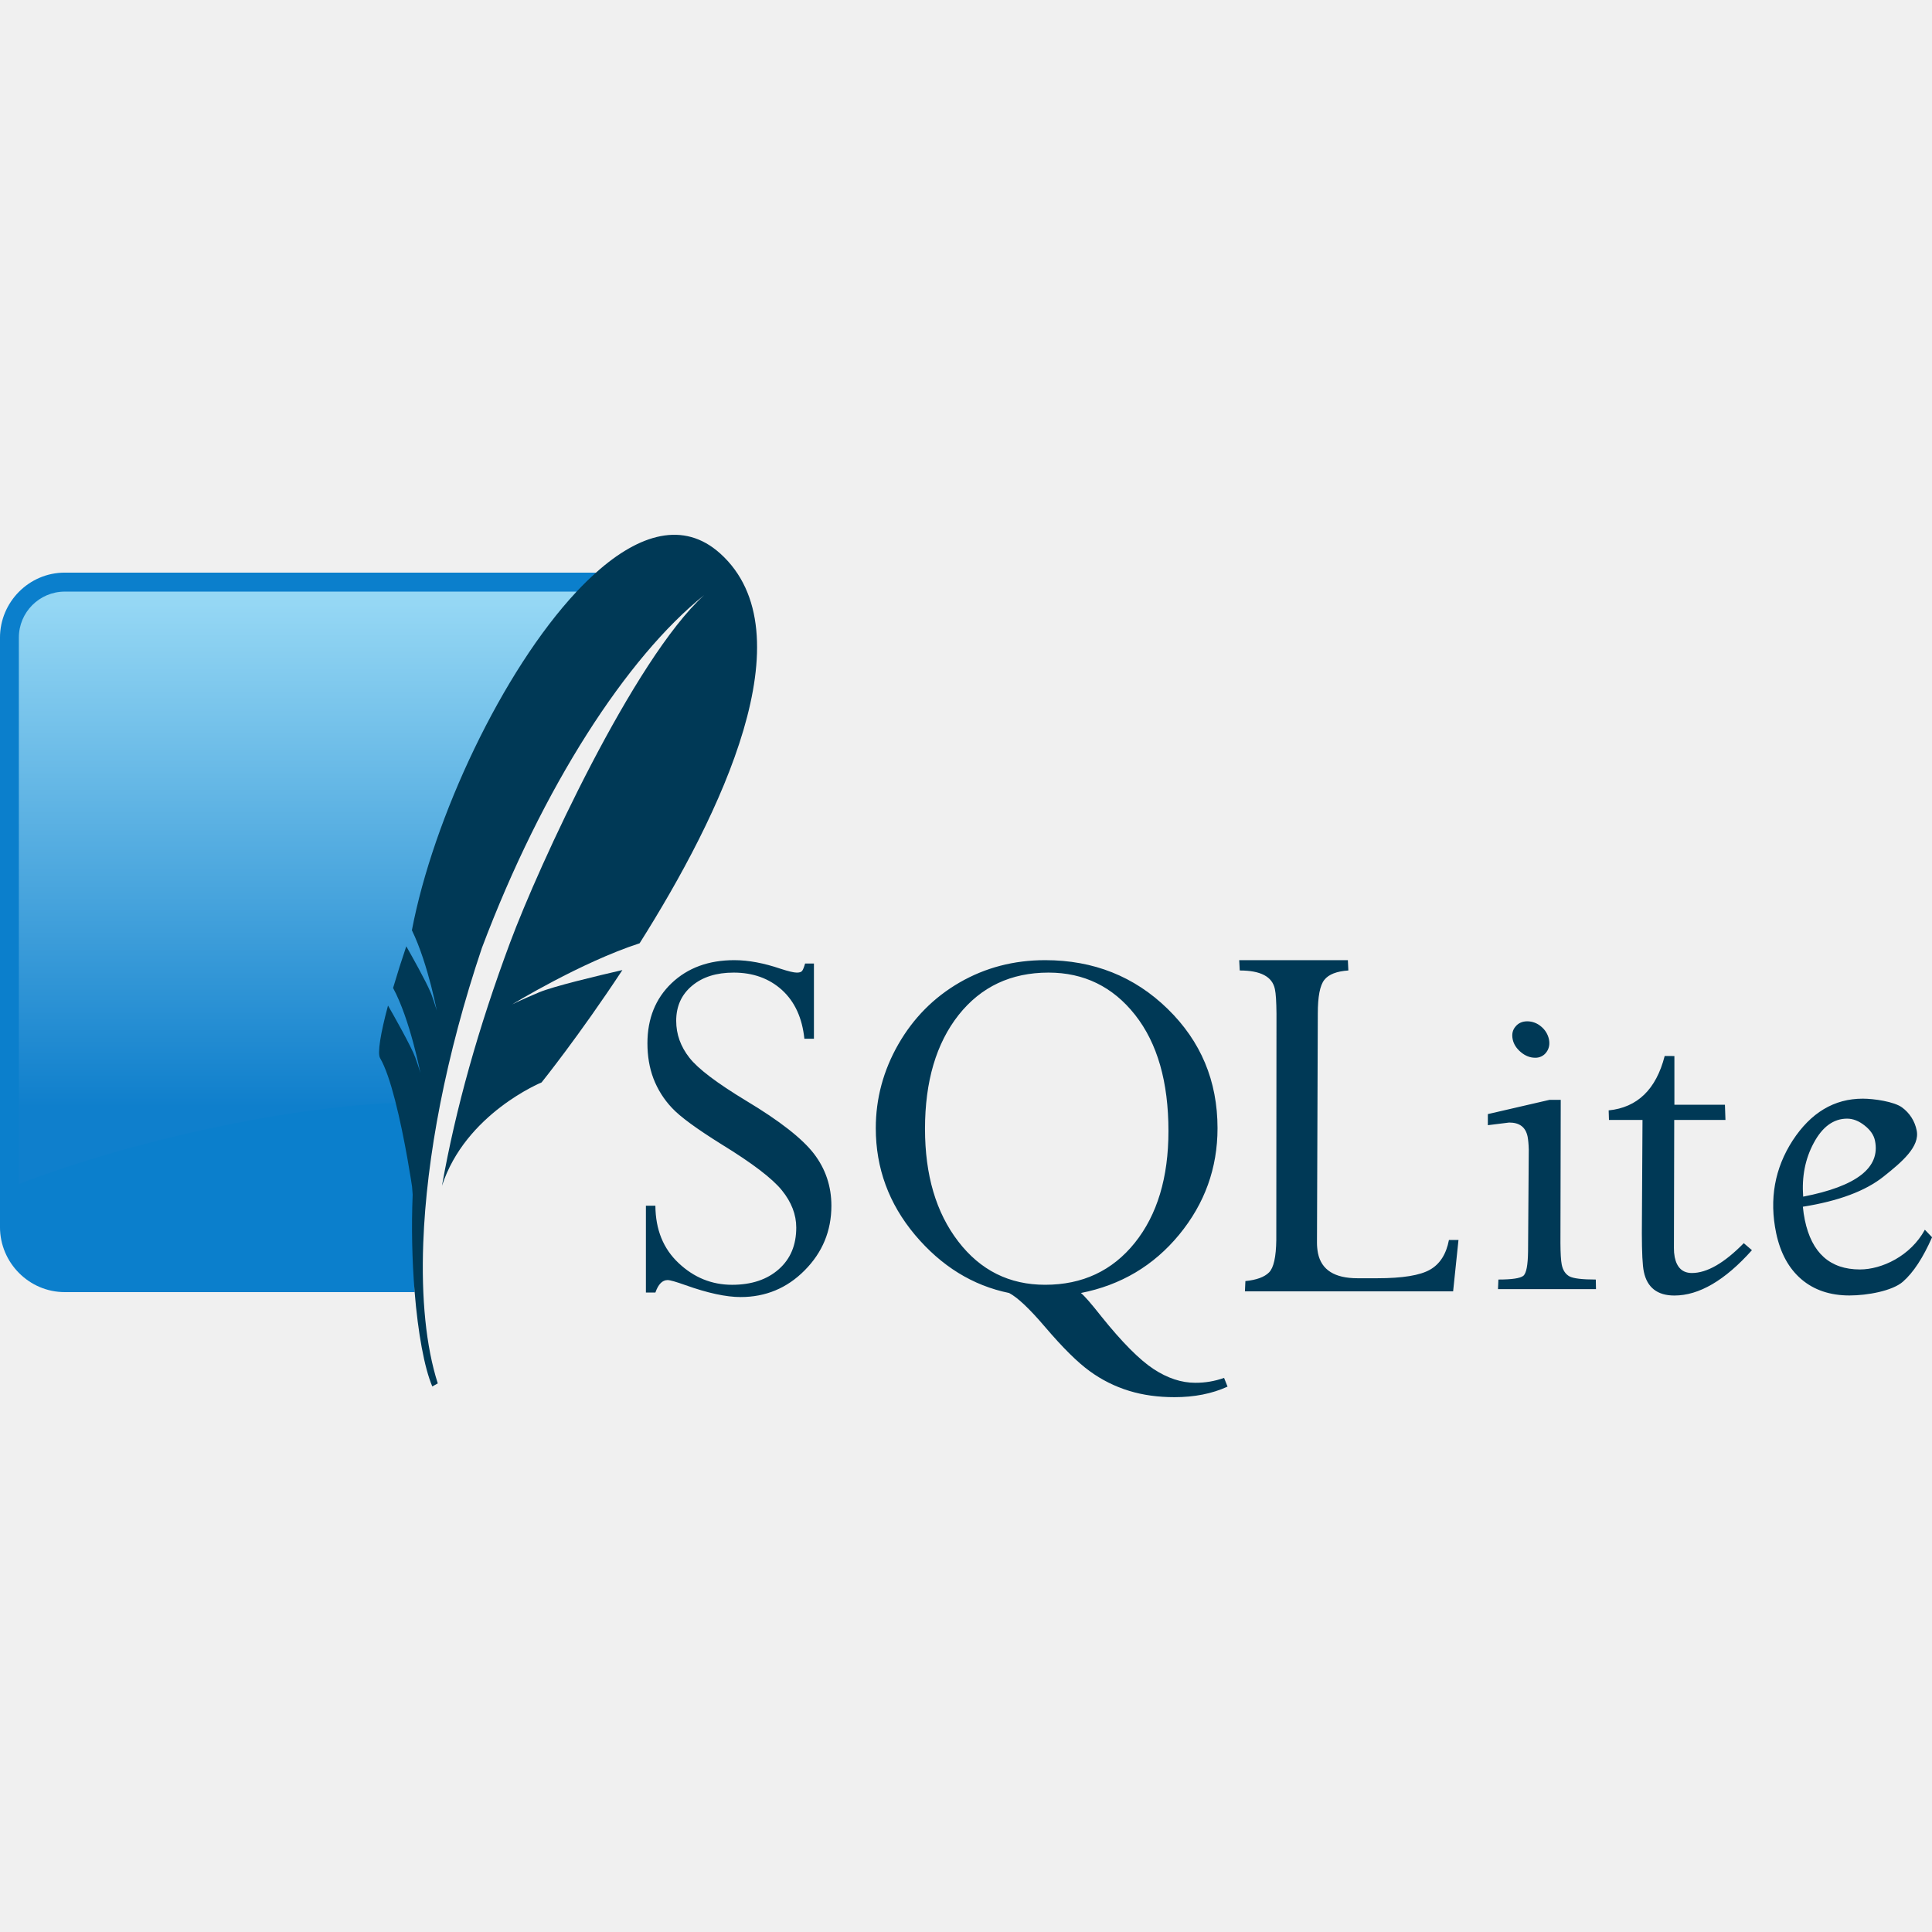
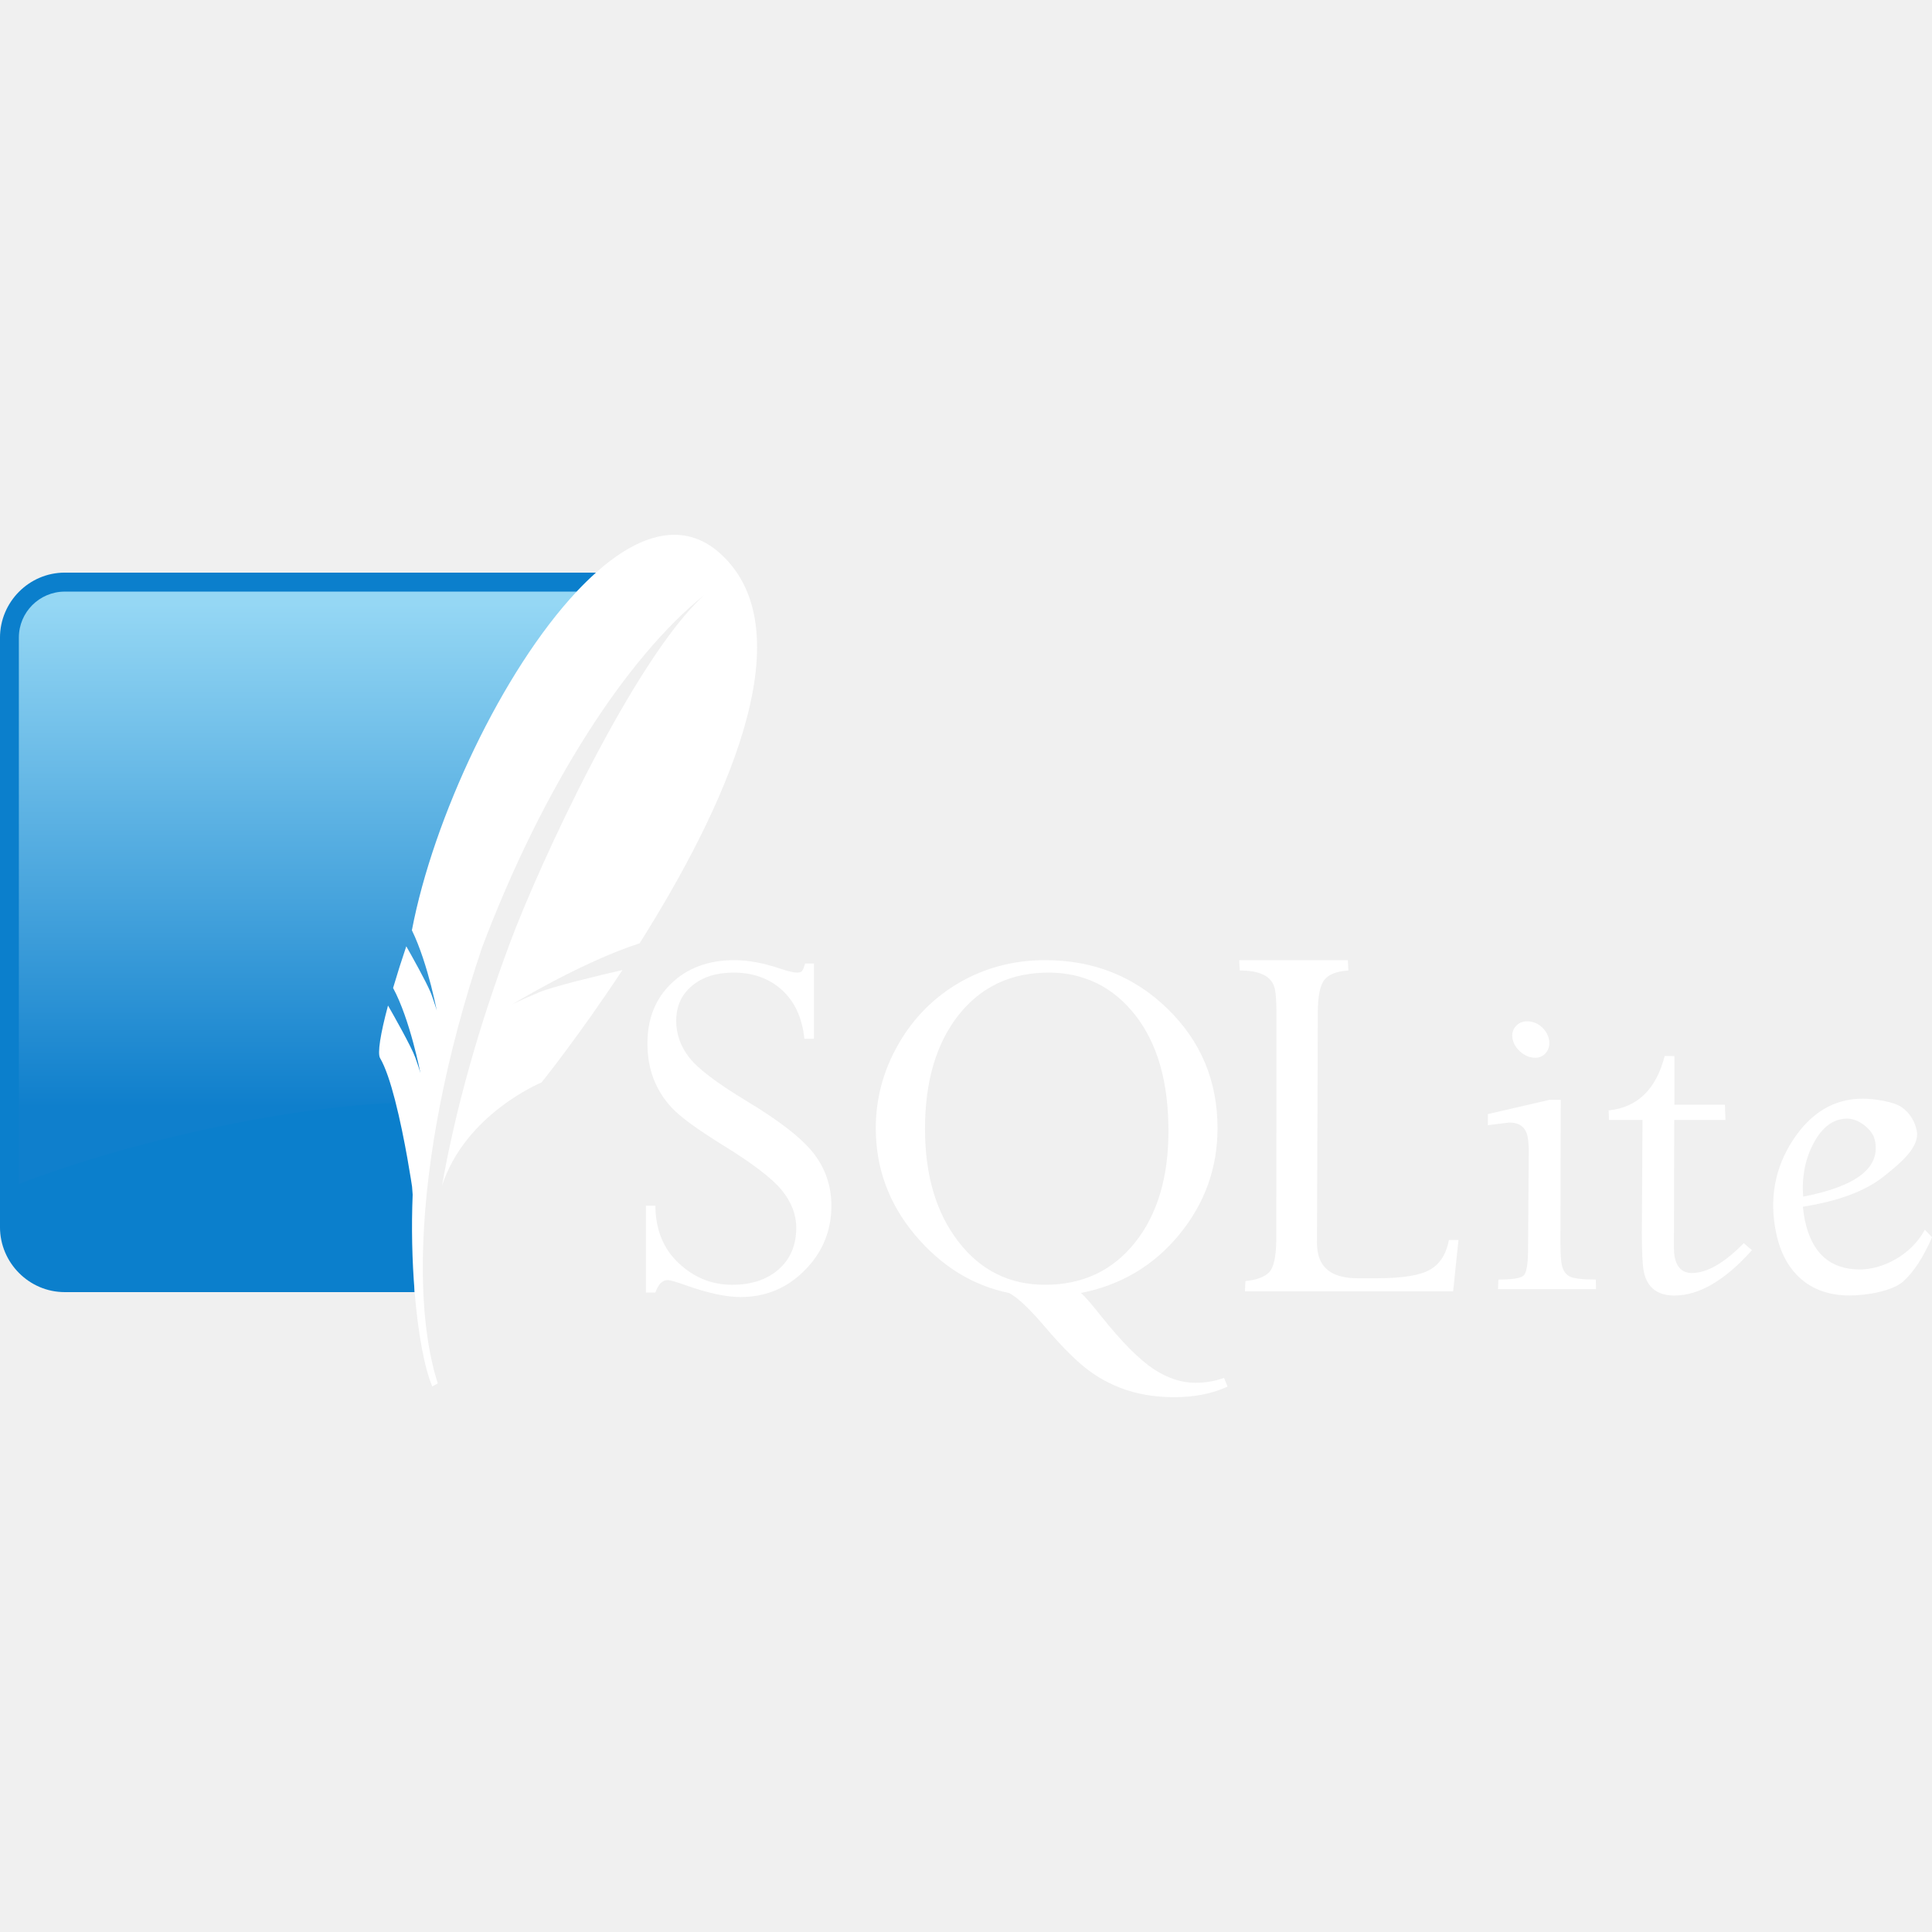
<svg xmlns="http://www.w3.org/2000/svg" viewBox="0 0 128 128">
  <defs>
    <linearGradient id="sqlite-original-wordmark-a" x1="-15.615" x2="-6.741" y1="-9.108" y2="-9.108" gradientTransform="matrix(0 4.0868 -4.0632 0 -14.448 103.81)" gradientUnits="userSpaceOnUse">
      <stop stop-color="#95d7f4" offset="0" />
      <stop stop-color="#0f7fcc" offset=".92" />
      <stop stop-color="#0f7fcc" offset="1" />
    </linearGradient>
  </defs>
-   <path d="M48.648 63.613c-1.703 0-3.09.512-4.156 1.527-1.063 1.016-1.598 2.348-1.598 3.98 0 .845.129 1.618.395 2.325a5.894 5.894 0 001.23 1.957c.55.594 1.656 1.395 3.3 2.422 2.024 1.242 3.345 2.25 3.981 3.035s.954 1.61.954 2.469c0 1.148-.375 2.07-1.153 2.758-.773.687-1.808 1.035-3.097 1.035-1.352 0-2.532-.484-3.543-1.438-1.016-.953-1.528-2.214-1.54-3.8h-.628v5.75h.628c.192-.547.461-.825.809-.825.168 0 .559.114 1.172.332 1.488.532 2.707.793 3.668.793 1.652 0 3.07-.586 4.242-1.77 1.176-1.183 1.77-2.612 1.77-4.28 0-1.293-.391-2.446-1.157-3.446-.773-1.004-2.265-2.175-4.5-3.515-1.921-1.164-3.171-2.106-3.75-2.844s-.875-1.55-.875-2.445c0-.973.356-1.746 1.055-2.328.695-.579 1.606-.868 2.754-.868 1.281 0 2.356.387 3.203 1.157.848.777 1.336 1.847 1.48 3.226h.633v-4.984h-.585c-.075.258-.141.418-.2.492-.062.074-.172.11-.347.11-.2 0-.563-.087-1.078-.255-1.106-.375-2.125-.57-3.067-.57zm20.598 0c-2.078 0-3.965.496-5.672 1.48-1.707.989-3.058 2.352-4.058 4.094-.993 1.739-1.493 3.59-1.493 5.559 0 2.644.864 5.004 2.598 7.07 1.742 2.067 3.82 3.356 6.234 3.848.555.289 1.348 1.035 2.383 2.25 1.16 1.36 2.149 2.344 2.961 2.93a8.746 8.746 0 002.61 1.304c.921.282 1.921.418 3.003.418 1.309 0 2.485-.226 3.516-.699l-.23-.578a5.566 5.566 0 01-1.915.324c-.91 0-1.835-.305-2.761-.914s-2.086-1.773-3.461-3.488c-.649-.824-1.098-1.344-1.348-1.547 2.64-.52 4.817-1.805 6.512-3.867s2.539-4.414 2.539-7.051c0-3.133-1.106-5.762-3.305-7.906-2.199-2.145-4.906-3.227-8.113-3.227zm12.855 0l.035.684c1.383 0 2.156.406 2.328 1.23.067.297.098.844.106 1.625l-.012 15c-.016 1.121-.172 1.836-.477 2.145-.304.308-.824.503-1.57.578l-.031.68h13.793l.355-3.403h-.632c-.176.926-.59 1.59-1.25 1.965-.657.379-1.82.57-3.5.57h-1.309c-1.512 0-2.387-.55-2.617-1.656a3.677 3.677 0 01-.067-.715l.055-15.164c0-1.117.14-1.867.434-2.234.289-.367.824-.57 1.59-.621l-.032-.684zm-12.633.824c2.34 0 4.258.93 5.734 2.801 1.48 1.879 2.211 4.445 2.211 7.695 0 3.082-.742 5.551-2.23 7.407-1.489 1.855-3.473 2.78-5.938 2.78-2.367 0-4.285-.952-5.758-2.87-1.472-1.914-2.203-4.399-2.203-7.461 0-3.14.739-5.656 2.223-7.54 1.485-1.874 3.473-2.812 5.961-2.812zm31.723 3.227c-.332 0-.594.117-.781.344-.2.23-.258.507-.192.843.067.332.254.614.547.86.285.238.602.367.938.367a.884.884 0 00.75-.367c.18-.246.234-.528.168-.86a1.497 1.497 0 00-.52-.843 1.415 1.415 0 00-.91-.344zm9.098 2.3c-.567 2.212-1.809 3.41-3.711 3.602l.02.633h2.222l-.043 7.496c.004 1.281.04 2.133.133 2.567.219 1.039.894 1.57 2.023 1.57 1.633 0 3.348-1 5.137-3.004l-.54-.465c-1.292 1.316-2.437 1.977-3.437 1.977-.617 0-.996-.352-1.14-1.055a3.007 3.007 0 01-.051-.602l.02-8.484h3.394l-.035-1.008h-3.348v-3.226zm13.125 2.825c-1.899 0-3.442.93-4.645 2.77-1.191 1.843-1.562 3.886-1.094 6.136.278 1.316.829 2.336 1.672 3.059.84.718 1.91 1.074 3.184 1.074 1.187 0 2.84-.301 3.539-.91.695-.606 1.34-1.594 1.934-2.946l-.477-.5c-.95 1.75-2.86 2.633-4.3 2.633-1.985 0-3.196-1.094-3.65-3.265a7.612 7.612 0 01-.132-.891c2.36-.375 4.145-1.04 5.348-2 1.21-.961 2.418-1.984 2.191-3.059a2.469 2.469 0 00-.973-1.523c-.515-.379-1.851-.578-2.597-.578zm-20.75.078l-4.09.945v.735l1.414-.176c.688 0 1.09.308 1.219.93.039.21.07.5.078.867l-.047 6.73c-.012.926-.113 1.469-.32 1.633-.207.16-.754.242-1.645.242l-.027.637h6.492l-.012-.637c-.898 0-1.484-.07-1.746-.21-.254-.141-.433-.391-.511-.778-.055-.277-.082-.758-.086-1.422l.02-9.496zm19.71 1.246c.395 0 .778.152 1.16.453.384.3.614.64.688 1.004.371 1.785-1.207 3.023-4.757 3.711-.098-1.305.125-2.488.699-3.555.57-1.07 1.312-1.613 2.21-1.613z" fill="#003956" />
+   <path d="M48.648 63.613c-1.703 0-3.09.512-4.156 1.527-1.063 1.016-1.598 2.348-1.598 3.98 0 .845.129 1.618.395 2.325a5.894 5.894 0 001.23 1.957c.55.594 1.656 1.395 3.3 2.422 2.024 1.242 3.345 2.25 3.981 3.035s.954 1.61.954 2.469c0 1.148-.375 2.07-1.153 2.758-.773.687-1.808 1.035-3.097 1.035-1.352 0-2.532-.484-3.543-1.438-1.016-.953-1.528-2.214-1.54-3.8h-.628v5.75h.628c.192-.547.461-.825.809-.825.168 0 .559.114 1.172.332 1.488.532 2.707.793 3.668.793 1.652 0 3.07-.586 4.242-1.77 1.176-1.183 1.77-2.612 1.77-4.28 0-1.293-.391-2.446-1.157-3.446-.773-1.004-2.265-2.175-4.5-3.515-1.921-1.164-3.171-2.106-3.75-2.844s-.875-1.55-.875-2.445c0-.973.356-1.746 1.055-2.328.695-.579 1.606-.868 2.754-.868 1.281 0 2.356.387 3.203 1.157.848.777 1.336 1.847 1.48 3.226h.633v-4.984h-.585c-.075.258-.141.418-.2.492-.062.074-.172.11-.347.11-.2 0-.563-.087-1.078-.255-1.106-.375-2.125-.57-3.067-.57zm20.598 0c-2.078 0-3.965.496-5.672 1.48-1.707.989-3.058 2.352-4.058 4.094-.993 1.739-1.493 3.59-1.493 5.559 0 2.644.864 5.004 2.598 7.07 1.742 2.067 3.82 3.356 6.234 3.848.555.289 1.348 1.035 2.383 2.25 1.16 1.36 2.149 2.344 2.961 2.93a8.746 8.746 0 002.61 1.304c.921.282 1.921.418 3.003.418 1.309 0 2.485-.226 3.516-.699l-.23-.578a5.566 5.566 0 01-1.915.324c-.91 0-1.835-.305-2.761-.914s-2.086-1.773-3.461-3.488c-.649-.824-1.098-1.344-1.348-1.547 2.64-.52 4.817-1.805 6.512-3.867s2.539-4.414 2.539-7.051c0-3.133-1.106-5.762-3.305-7.906-2.199-2.145-4.906-3.227-8.113-3.227zm12.855 0l.035.684c1.383 0 2.156.406 2.328 1.23.067.297.098.844.106 1.625l-.012 15c-.016 1.121-.172 1.836-.477 2.145-.304.308-.824.503-1.57.578l-.031.68h13.793l.355-3.403h-.632c-.176.926-.59 1.59-1.25 1.965-.657.379-1.82.57-3.5.57h-1.309c-1.512 0-2.387-.55-2.617-1.656a3.677 3.677 0 01-.067-.715l.055-15.164c0-1.117.14-1.867.434-2.234.289-.367.824-.57 1.59-.621l-.032-.684zm-12.633.824c2.34 0 4.258.93 5.734 2.801 1.48 1.879 2.211 4.445 2.211 7.695 0 3.082-.742 5.551-2.23 7.407-1.489 1.855-3.473 2.78-5.938 2.78-2.367 0-4.285-.952-5.758-2.87-1.472-1.914-2.203-4.399-2.203-7.461 0-3.14.739-5.656 2.223-7.54 1.485-1.874 3.473-2.812 5.961-2.812zm31.723 3.227c-.332 0-.594.117-.781.344-.2.23-.258.507-.192.843.067.332.254.614.547.86.285.238.602.367.938.367a.884.884 0 00.75-.367c.18-.246.234-.528.168-.86a1.497 1.497 0 00-.52-.843 1.415 1.415 0 00-.91-.344zm9.098 2.3c-.567 2.212-1.809 3.41-3.711 3.602l.02.633h2.222l-.043 7.496c.004 1.281.04 2.133.133 2.567.219 1.039.894 1.57 2.023 1.57 1.633 0 3.348-1 5.137-3.004l-.54-.465c-1.292 1.316-2.437 1.977-3.437 1.977-.617 0-.996-.352-1.14-1.055a3.007 3.007 0 01-.051-.602l.02-8.484h3.394l-.035-1.008h-3.348v-3.226zm13.125 2.825c-1.899 0-3.442.93-4.645 2.77-1.191 1.843-1.562 3.886-1.094 6.136.278 1.316.829 2.336 1.672 3.059.84.718 1.91 1.074 3.184 1.074 1.187 0 2.84-.301 3.539-.91.695-.606 1.34-1.594 1.934-2.946l-.477-.5c-.95 1.75-2.86 2.633-4.3 2.633-1.985 0-3.196-1.094-3.65-3.265a7.612 7.612 0 01-.132-.891c2.36-.375 4.145-1.04 5.348-2 1.21-.961 2.418-1.984 2.191-3.059a2.469 2.469 0 00-.973-1.523c-.515-.379-1.851-.578-2.597-.578zm-20.75.078l-4.09.945v.735l1.414-.176c.688 0 1.09.308 1.219.93.039.21.07.5.078.867l-.047 6.73c-.012.926-.113 1.469-.32 1.633-.207.16-.754.242-1.645.242l-.027.637h6.492l-.012-.637c-.898 0-1.484-.07-1.746-.21-.254-.141-.433-.391-.511-.778-.055-.277-.082-.758-.086-1.422l.02-9.496zm19.71 1.246c.395 0 .778.152 1.16.453.384.3.614.64.688 1.004.371 1.785-1.207 3.023-4.757 3.711-.098-1.305.125-2.488.699-3.555.57-1.07 1.312-1.613 2.21-1.613z" fill="#fff" />
  <path d="M39.492 37.938H4.289c-2.36 0-4.29 1.941-4.29 4.313v39.043c0 2.37 1.93 4.312 4.29 4.312h23.184c-.262-11.602 3.676-34.117 12.02-47.672z" fill="#0b7fcc" />
  <path d="M38.207 39.195H4.289a3.048 3.048 0 00-3.04 3.055v36.195c7.685-2.965 19.212-5.528 27.185-5.406 1.605-8.43 6.312-24.942 9.773-33.849z" fill="url(#sqlite-original-wordmark-a)" />
-   <path d="M47.699 36.656c-2.41-2.16-5.332-1.293-8.207 1.277-.43.383-.86.805-1.285 1.258-4.926 5.262-9.5 15-10.918 22.441.55 1.125.984 2.566 1.27 3.668a40.633 40.633 0 01.382 1.656s-.047-.172-.226-.699l-.122-.348a1.81 1.81 0 00-.074-.183c-.32-.754-1.21-2.34-1.601-3.031a70.465 70.465 0 00-.875 2.761c1.125 2.078 1.812 5.645 1.812 5.645s-.055-.234-.34-1.035c-.254-.715-1.507-2.926-1.808-3.446-.508 1.891-.707 3.164-.528 3.477.356.602.696 1.637.993 2.79.668 2.585 1.128 5.73 1.128 5.73l.04.53a53.477 53.477 0 00.132 6.462c.22 2.691.64 5.004 1.168 6.246l.364-.2c-.782-2.44-1.098-5.64-.961-9.327.21-5.637 1.5-12.438 3.882-19.52 4.032-10.7 9.614-19.281 14.727-23.38-4.66 4.235-10.965 17.935-12.855 23.013-2.113 5.675-3.609 11.008-4.515 16.12 1.562-4.789 6.598-6.847 6.598-6.847s2.468-3.063 5.355-7.445c-1.727.398-4.57 1.078-5.52 1.476-1.406.594-1.78.797-1.78.797s4.546-2.781 8.44-4.047c5.364-8.492 11.208-20.559 5.325-25.84" fill="#003956" />
+   <path d="M47.699 36.656c-2.41-2.16-5.332-1.293-8.207 1.277-.43.383-.86.805-1.285 1.258-4.926 5.262-9.5 15-10.918 22.441.55 1.125.984 2.566 1.27 3.668a40.633 40.633 0 01.382 1.656s-.047-.172-.226-.699l-.122-.348a1.81 1.81 0 00-.074-.183c-.32-.754-1.21-2.34-1.601-3.031a70.465 70.465 0 00-.875 2.761c1.125 2.078 1.812 5.645 1.812 5.645s-.055-.234-.34-1.035c-.254-.715-1.507-2.926-1.808-3.446-.508 1.891-.707 3.164-.528 3.477.356.602.696 1.637.993 2.79.668 2.585 1.128 5.73 1.128 5.73l.04.53a53.477 53.477 0 00.132 6.462c.22 2.691.64 5.004 1.168 6.246l.364-.2c-.782-2.44-1.098-5.64-.961-9.327.21-5.637 1.5-12.438 3.882-19.52 4.032-10.7 9.614-19.281 14.727-23.38-4.66 4.235-10.965 17.935-12.855 23.013-2.113 5.675-3.609 11.008-4.515 16.12 1.562-4.789 6.598-6.847 6.598-6.847s2.468-3.063 5.355-7.445c-1.727.398-4.57 1.078-5.52 1.476-1.406.594-1.78.797-1.78.797s4.546-2.781 8.44-4.047c5.364-8.492 11.208-20.559 5.325-25.84" fill="#fff" />
</svg>
